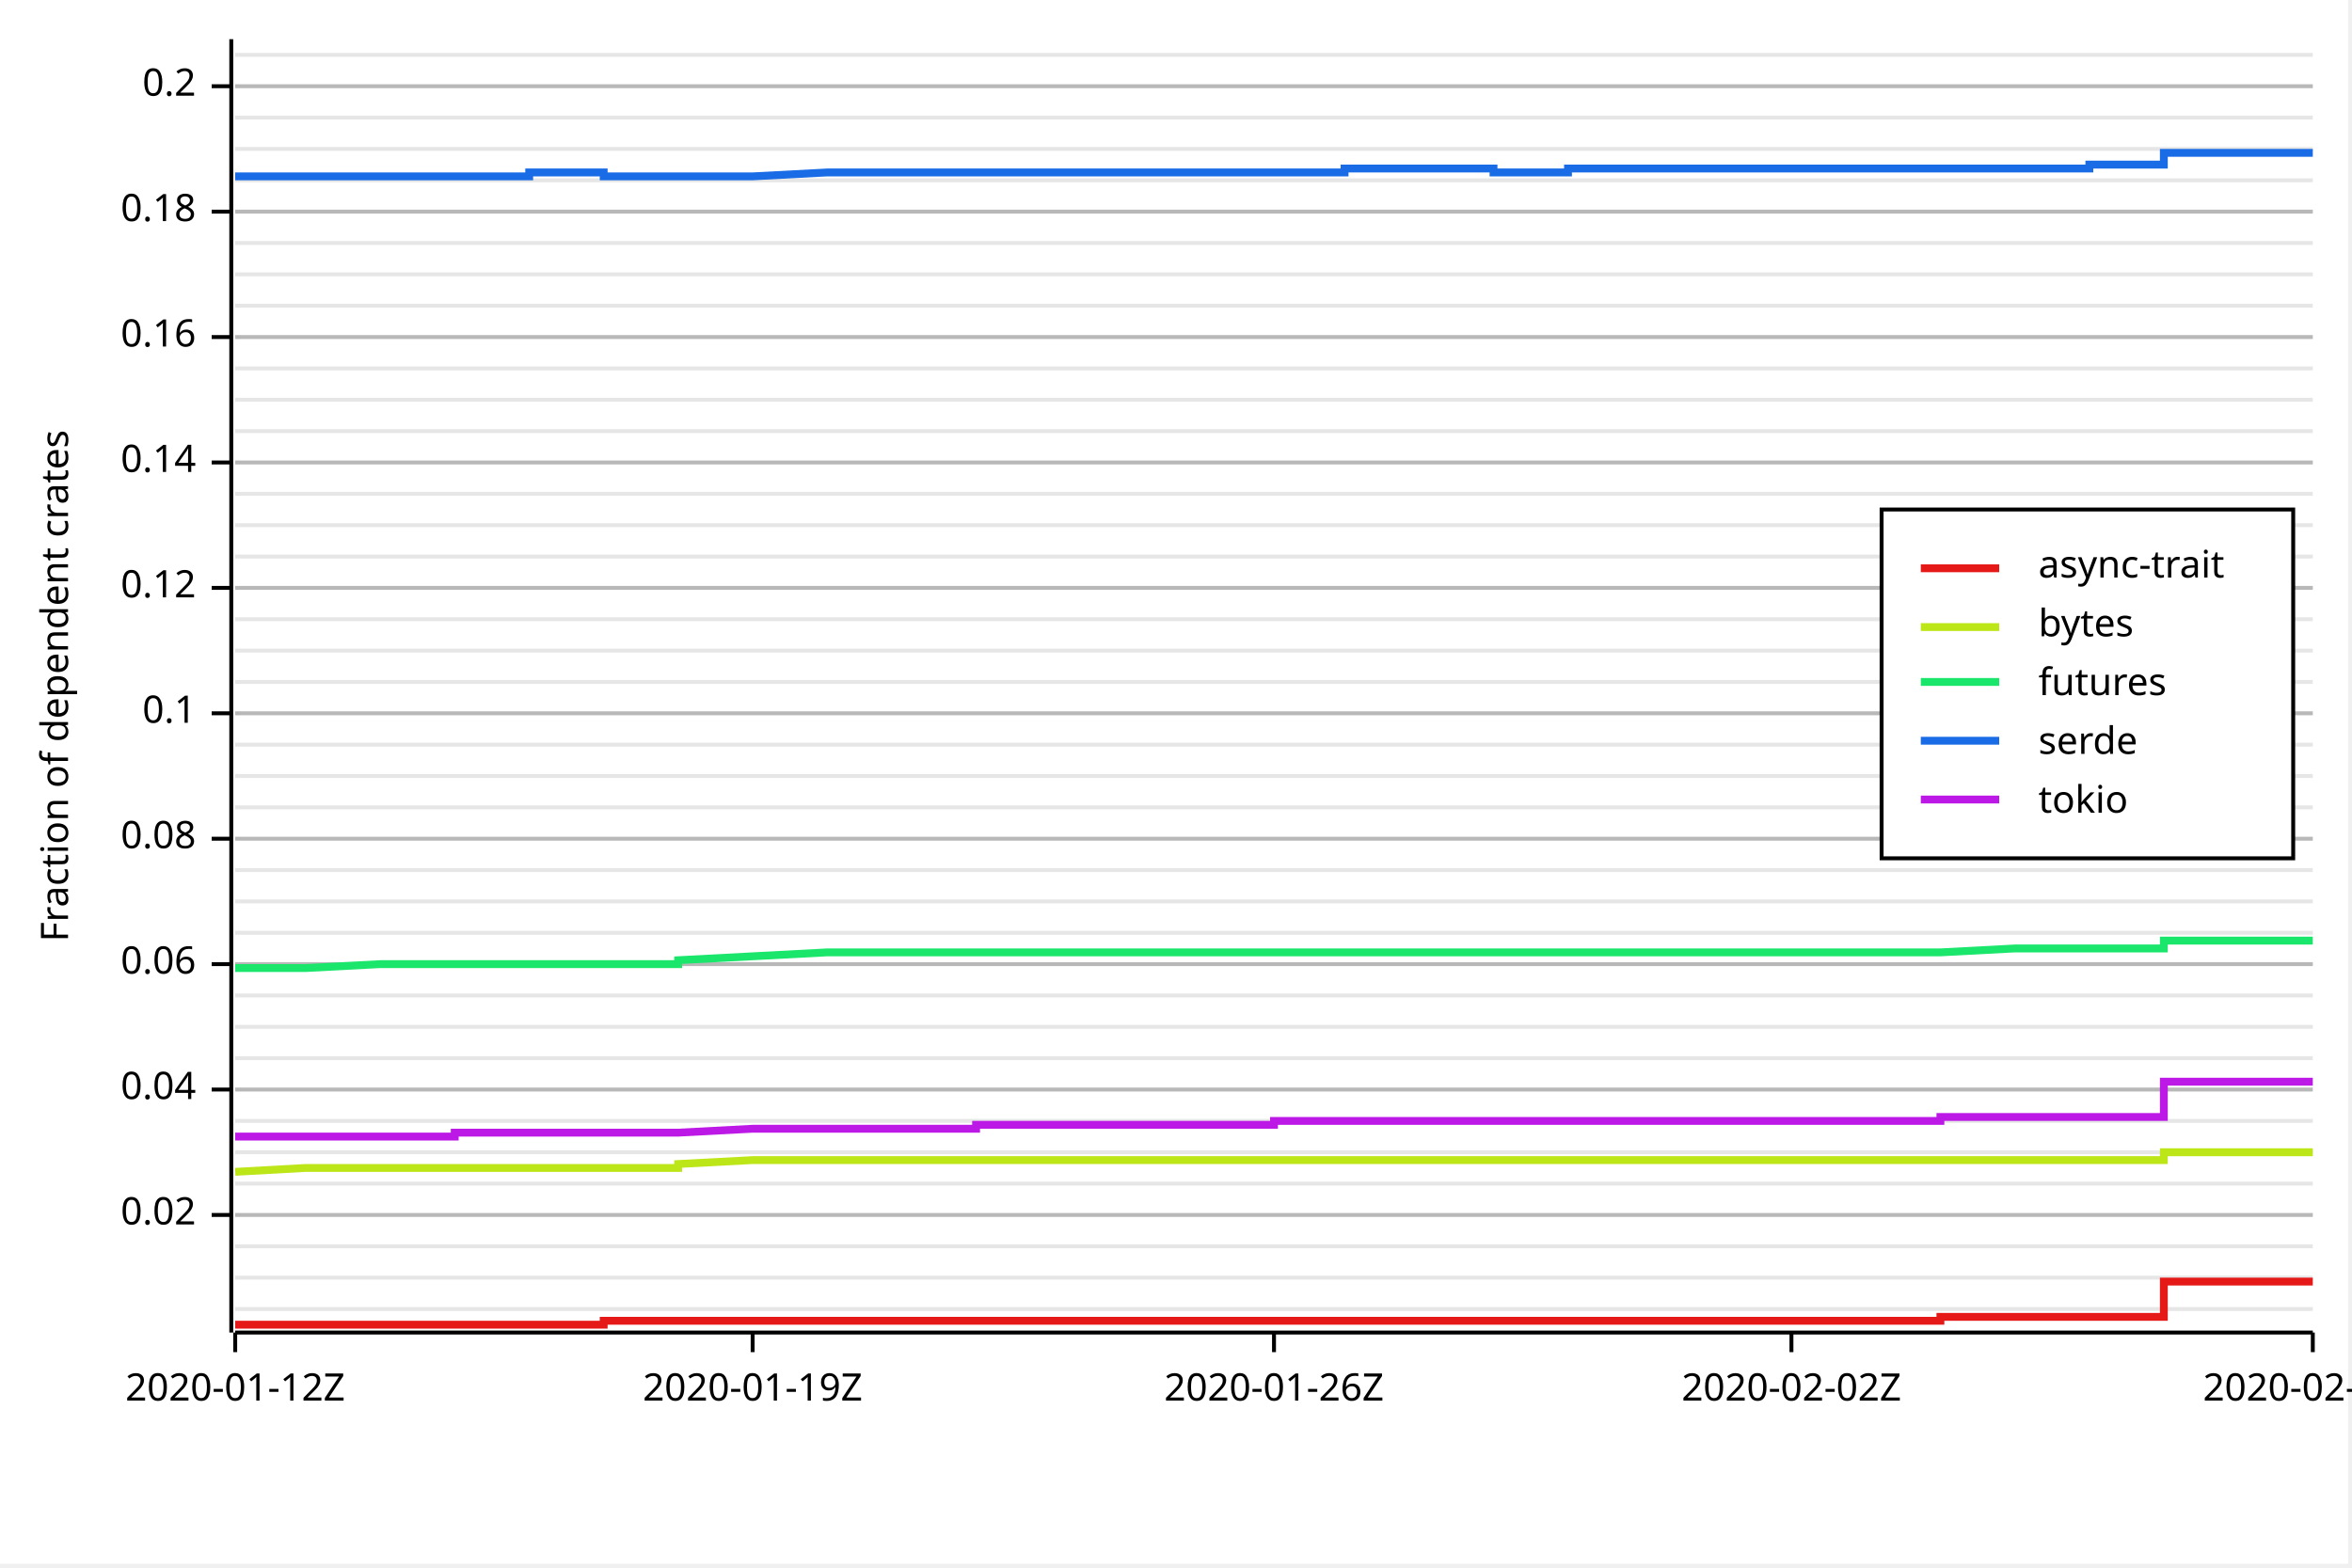
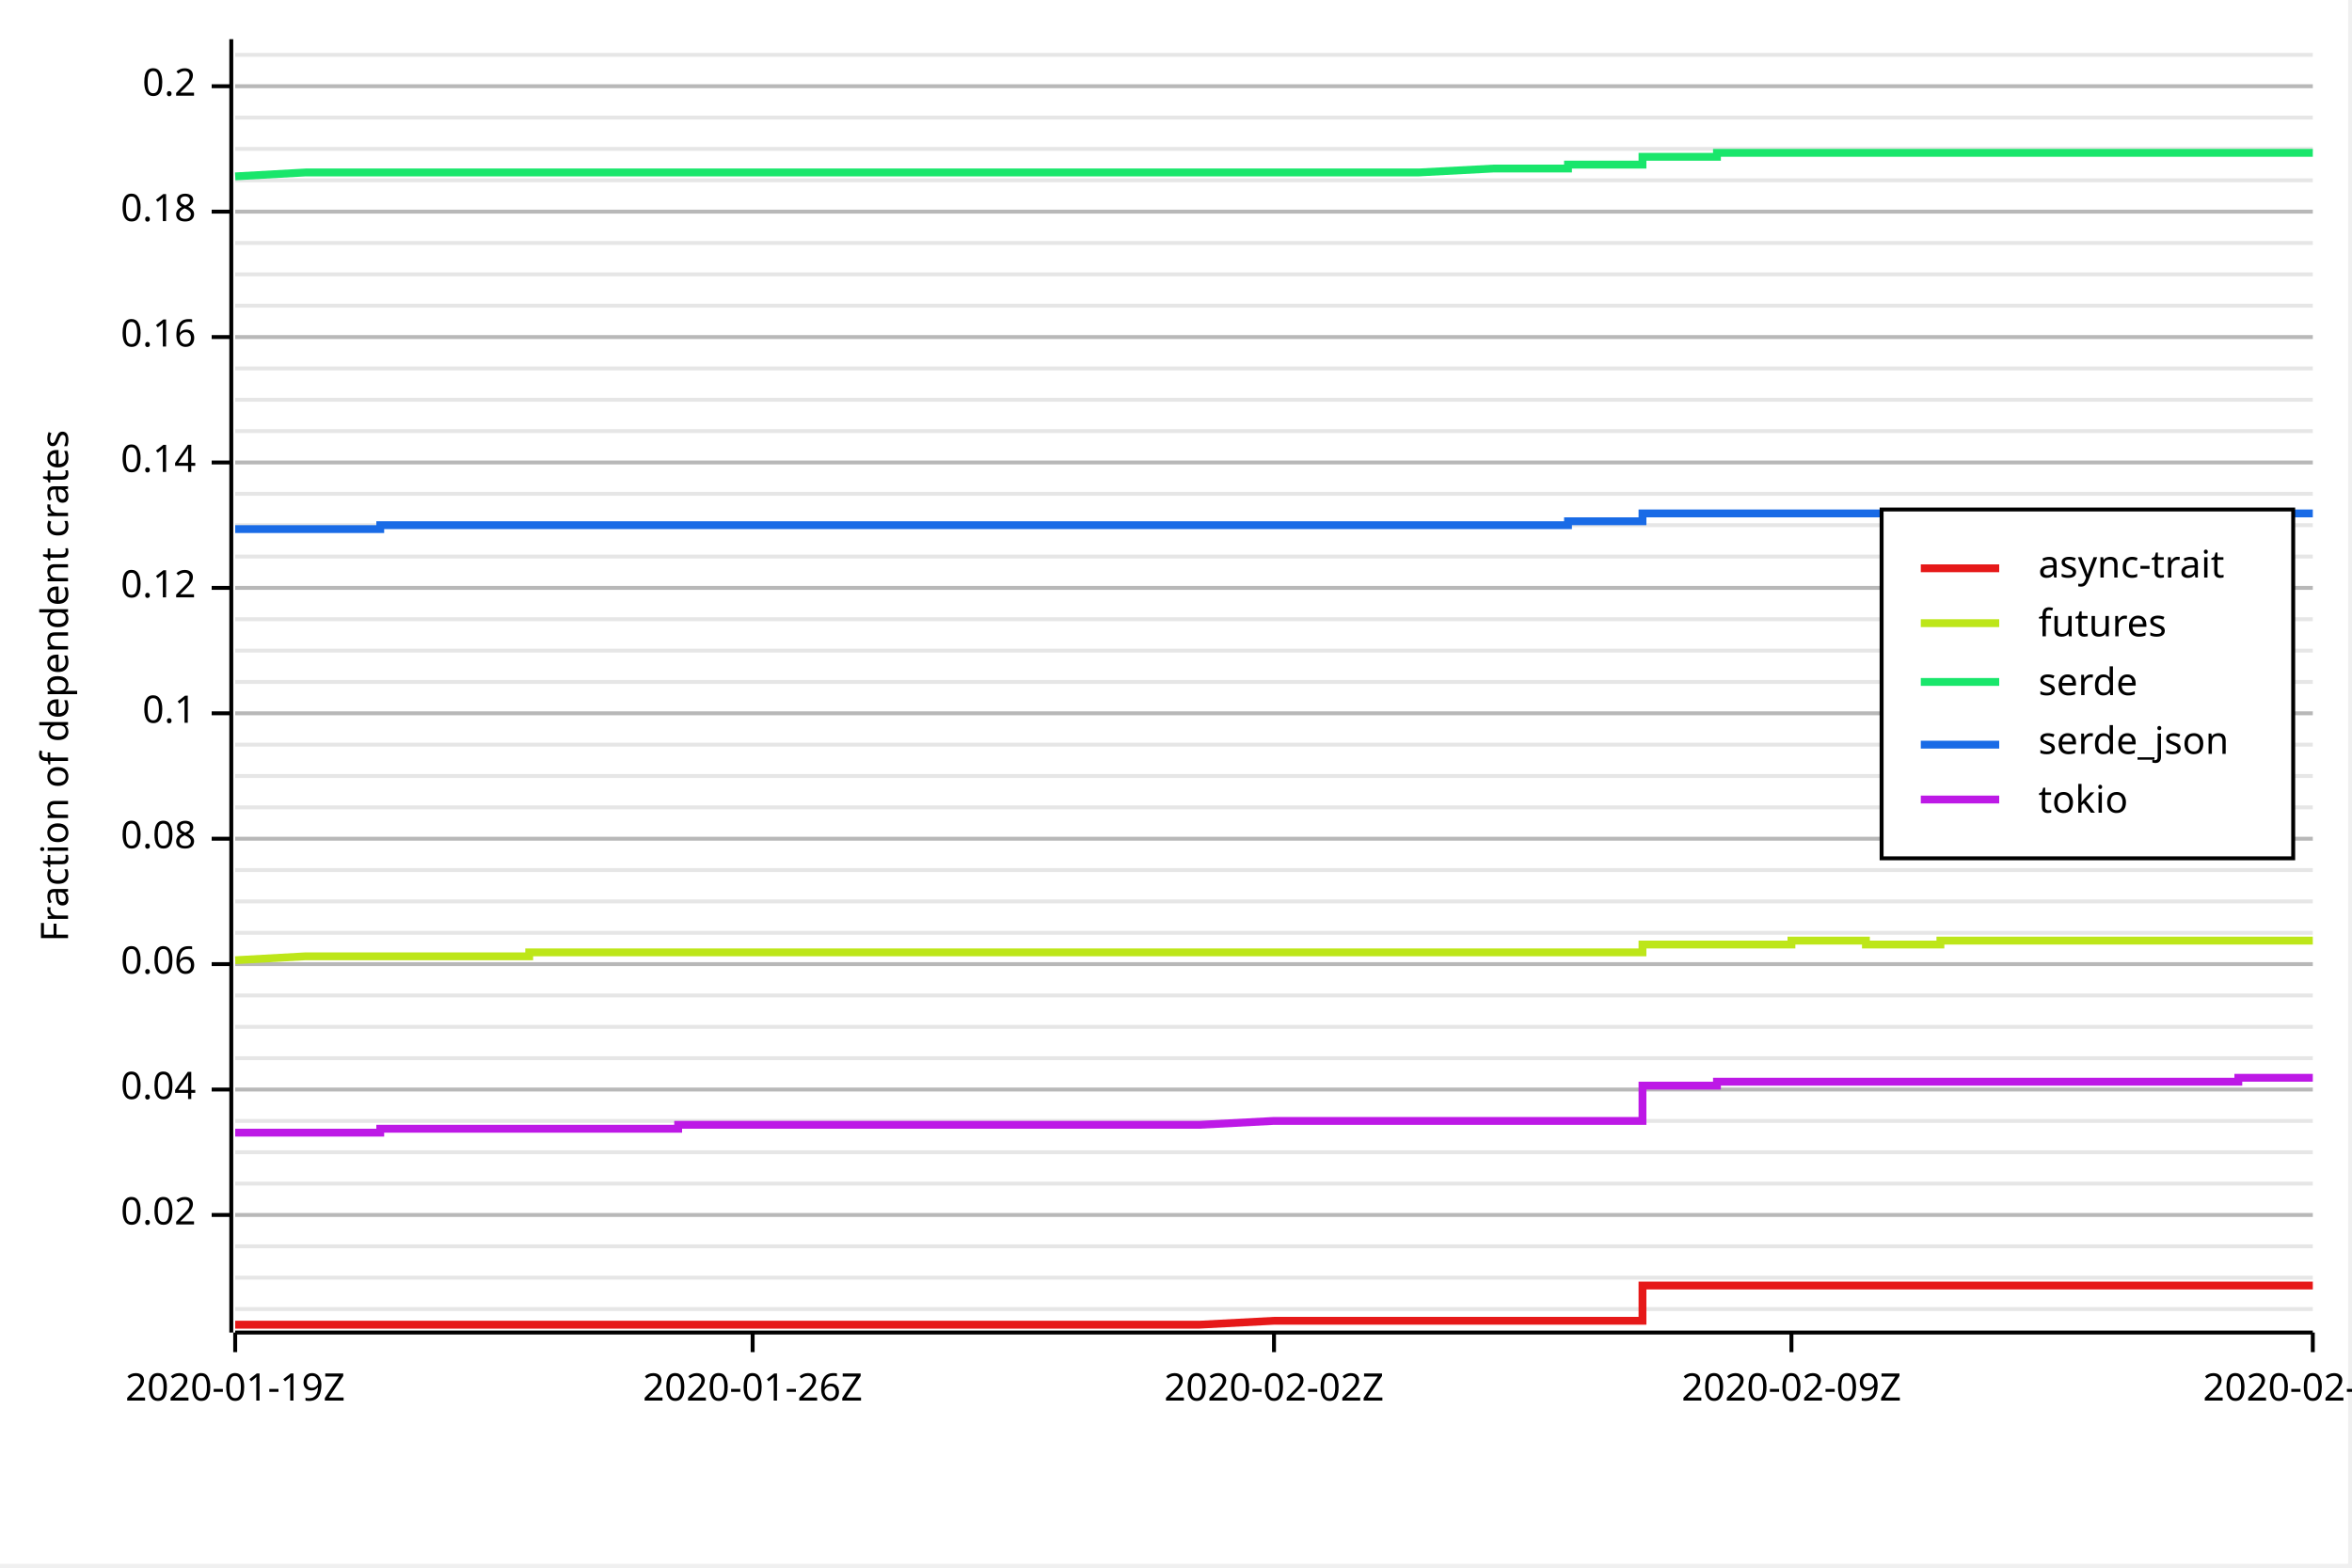
<svg xmlns="http://www.w3.org/2000/svg" width="600" height="400">
  <rect x="0" y="0" width="599" height="399" opacity="1" fill="#FFFFFF" stroke="none" />
  <line opacity="0.1" stroke="#000000" stroke-width="1" x1="60" y1="334" x2="590" y2="334" />
  <line opacity="0.1" stroke="#000000" stroke-width="1" x1="60" y1="326" x2="590" y2="326" />
  <line opacity="0.1" stroke="#000000" stroke-width="1" x1="60" y1="318" x2="590" y2="318" />
  <line opacity="0.1" stroke="#000000" stroke-width="1" x1="60" y1="310" x2="590" y2="310" />
  <line opacity="0.1" stroke="#000000" stroke-width="1" x1="60" y1="302" x2="590" y2="302" />
  <line opacity="0.1" stroke="#000000" stroke-width="1" x1="60" y1="294" x2="590" y2="294" />
  <line opacity="0.1" stroke="#000000" stroke-width="1" x1="60" y1="286" x2="590" y2="286" />
  <line opacity="0.1" stroke="#000000" stroke-width="1" x1="60" y1="278" x2="590" y2="278" />
  <line opacity="0.1" stroke="#000000" stroke-width="1" x1="60" y1="270" x2="590" y2="270" />
  <line opacity="0.1" stroke="#000000" stroke-width="1" x1="60" y1="262" x2="590" y2="262" />
  <line opacity="0.1" stroke="#000000" stroke-width="1" x1="60" y1="254" x2="590" y2="254" />
  <line opacity="0.1" stroke="#000000" stroke-width="1" x1="60" y1="246" x2="590" y2="246" />
  <line opacity="0.1" stroke="#000000" stroke-width="1" x1="60" y1="238" x2="590" y2="238" />
  <line opacity="0.1" stroke="#000000" stroke-width="1" x1="60" y1="230" x2="590" y2="230" />
  <line opacity="0.1" stroke="#000000" stroke-width="1" x1="60" y1="222" x2="590" y2="222" />
  <line opacity="0.1" stroke="#000000" stroke-width="1" x1="60" y1="214" x2="590" y2="214" />
  <line opacity="0.1" stroke="#000000" stroke-width="1" x1="60" y1="206" x2="590" y2="206" />
  <line opacity="0.1" stroke="#000000" stroke-width="1" x1="60" y1="198" x2="590" y2="198" />
  <line opacity="0.1" stroke="#000000" stroke-width="1" x1="60" y1="190" x2="590" y2="190" />
  <line opacity="0.1" stroke="#000000" stroke-width="1" x1="60" y1="182" x2="590" y2="182" />
  <line opacity="0.1" stroke="#000000" stroke-width="1" x1="60" y1="174" x2="590" y2="174" />
  <line opacity="0.1" stroke="#000000" stroke-width="1" x1="60" y1="166" x2="590" y2="166" />
  <line opacity="0.1" stroke="#000000" stroke-width="1" x1="60" y1="158" x2="590" y2="158" />
  <line opacity="0.1" stroke="#000000" stroke-width="1" x1="60" y1="150" x2="590" y2="150" />
  <line opacity="0.1" stroke="#000000" stroke-width="1" x1="60" y1="142" x2="590" y2="142" />
  <line opacity="0.1" stroke="#000000" stroke-width="1" x1="60" y1="134" x2="590" y2="134" />
  <line opacity="0.1" stroke="#000000" stroke-width="1" x1="60" y1="126" x2="590" y2="126" />
  <line opacity="0.1" stroke="#000000" stroke-width="1" x1="60" y1="118" x2="590" y2="118" />
  <line opacity="0.1" stroke="#000000" stroke-width="1" x1="60" y1="110" x2="590" y2="110" />
  <line opacity="0.1" stroke="#000000" stroke-width="1" x1="60" y1="102" x2="590" y2="102" />
  <line opacity="0.1" stroke="#000000" stroke-width="1" x1="60" y1="94" x2="590" y2="94" />
  <line opacity="0.1" stroke="#000000" stroke-width="1" x1="60" y1="86" x2="590" y2="86" />
  <line opacity="0.1" stroke="#000000" stroke-width="1" x1="60" y1="78" x2="590" y2="78" />
  <line opacity="0.1" stroke="#000000" stroke-width="1" x1="60" y1="70" x2="590" y2="70" />
  <line opacity="0.1" stroke="#000000" stroke-width="1" x1="60" y1="62" x2="590" y2="62" />
  <line opacity="0.1" stroke="#000000" stroke-width="1" x1="60" y1="54" x2="590" y2="54" />
  <line opacity="0.1" stroke="#000000" stroke-width="1" x1="60" y1="46" x2="590" y2="46" />
  <line opacity="0.1" stroke="#000000" stroke-width="1" x1="60" y1="38" x2="590" y2="38" />
  <line opacity="0.1" stroke="#000000" stroke-width="1" x1="60" y1="30" x2="590" y2="30" />
  <line opacity="0.1" stroke="#000000" stroke-width="1" x1="60" y1="22" x2="590" y2="22" />
  <line opacity="0.1" stroke="#000000" stroke-width="1" x1="60" y1="14" x2="590" y2="14" />
  <text x="10" y="175" dy="0.76em" text-anchor="middle" font-family="sans-serif" font-size="9.677" opacity="1" fill="#000000" transform="rotate(270, 10, 175)">
Fraction of dependent crates
</text>
  <line opacity="0.2" stroke="#000000" stroke-width="1" x1="60" y1="310" x2="590" y2="310" />
  <line opacity="0.2" stroke="#000000" stroke-width="1" x1="60" y1="278" x2="590" y2="278" />
  <line opacity="0.2" stroke="#000000" stroke-width="1" x1="60" y1="246" x2="590" y2="246" />
  <line opacity="0.2" stroke="#000000" stroke-width="1" x1="60" y1="214" x2="590" y2="214" />
  <line opacity="0.2" stroke="#000000" stroke-width="1" x1="60" y1="182" x2="590" y2="182" />
  <line opacity="0.2" stroke="#000000" stroke-width="1" x1="60" y1="150" x2="590" y2="150" />
  <line opacity="0.2" stroke="#000000" stroke-width="1" x1="60" y1="118" x2="590" y2="118" />
  <line opacity="0.2" stroke="#000000" stroke-width="1" x1="60" y1="86" x2="590" y2="86" />
  <line opacity="0.2" stroke="#000000" stroke-width="1" x1="60" y1="54" x2="590" y2="54" />
  <line opacity="0.2" stroke="#000000" stroke-width="1" x1="60" y1="22" x2="590" y2="22" />
  <polyline fill="none" opacity="1" stroke="#000000" stroke-width="1" points="59,10 59,340 " />
  <text x="50" y="310" dy="0.5ex" text-anchor="end" font-family="sans-serif" font-size="9.677" opacity="1" fill="#000000">
0.02
</text>
  <polyline fill="none" opacity="1" stroke="#000000" stroke-width="1" points="54,310 59,310 " />
  <text x="50" y="278" dy="0.5ex" text-anchor="end" font-family="sans-serif" font-size="9.677" opacity="1" fill="#000000">
0.04
</text>
  <polyline fill="none" opacity="1" stroke="#000000" stroke-width="1" points="54,278 59,278 " />
  <text x="50" y="246" dy="0.5ex" text-anchor="end" font-family="sans-serif" font-size="9.677" opacity="1" fill="#000000">
0.06
</text>
  <polyline fill="none" opacity="1" stroke="#000000" stroke-width="1" points="54,246 59,246 " />
  <text x="50" y="214" dy="0.5ex" text-anchor="end" font-family="sans-serif" font-size="9.677" opacity="1" fill="#000000">
0.08
</text>
  <polyline fill="none" opacity="1" stroke="#000000" stroke-width="1" points="54,214 59,214 " />
  <text x="50" y="182" dy="0.5ex" text-anchor="end" font-family="sans-serif" font-size="9.677" opacity="1" fill="#000000">
0.1
</text>
  <polyline fill="none" opacity="1" stroke="#000000" stroke-width="1" points="54,182 59,182 " />
  <text x="50" y="150" dy="0.5ex" text-anchor="end" font-family="sans-serif" font-size="9.677" opacity="1" fill="#000000">
0.12
</text>
  <polyline fill="none" opacity="1" stroke="#000000" stroke-width="1" points="54,150 59,150 " />
  <text x="50" y="118" dy="0.5ex" text-anchor="end" font-family="sans-serif" font-size="9.677" opacity="1" fill="#000000">
0.14
</text>
  <polyline fill="none" opacity="1" stroke="#000000" stroke-width="1" points="54,118 59,118 " />
  <text x="50" y="86" dy="0.5ex" text-anchor="end" font-family="sans-serif" font-size="9.677" opacity="1" fill="#000000">
0.16
</text>
  <polyline fill="none" opacity="1" stroke="#000000" stroke-width="1" points="54,86 59,86 " />
  <text x="50" y="54" dy="0.5ex" text-anchor="end" font-family="sans-serif" font-size="9.677" opacity="1" fill="#000000">
0.18
</text>
  <polyline fill="none" opacity="1" stroke="#000000" stroke-width="1" points="54,54 59,54 " />
  <text x="50" y="22" dy="0.5ex" text-anchor="end" font-family="sans-serif" font-size="9.677" opacity="1" fill="#000000">
0.2
</text>
  <polyline fill="none" opacity="1" stroke="#000000" stroke-width="1" points="54,22 59,22 " />
  <polyline fill="none" opacity="1" stroke="#000000" stroke-width="1" points="60,340 590,340 " />
  <text x="60" y="350" dy="0.76em" text-anchor="middle" font-family="sans-serif" font-size="9.677" opacity="1" fill="#000000">
- 2020-01-12Z
+ 2020-01-19Z
</text>
  <polyline fill="none" opacity="1" stroke="#000000" stroke-width="1" points="60,340 60,345 " />
  <text x="192" y="350" dy="0.76em" text-anchor="middle" font-family="sans-serif" font-size="9.677" opacity="1" fill="#000000">
- 2020-01-19Z
+ 2020-01-26Z
</text>
  <polyline fill="none" opacity="1" stroke="#000000" stroke-width="1" points="192,340 192,345 " />
  <text x="325" y="350" dy="0.76em" text-anchor="middle" font-family="sans-serif" font-size="9.677" opacity="1" fill="#000000">
- 2020-01-26Z
+ 2020-02-02Z
</text>
  <polyline fill="none" opacity="1" stroke="#000000" stroke-width="1" points="325,340 325,345 " />
  <text x="457" y="350" dy="0.76em" text-anchor="middle" font-family="sans-serif" font-size="9.677" opacity="1" fill="#000000">
- 2020-02-02Z
+ 2020-02-09Z
</text>
  <polyline fill="none" opacity="1" stroke="#000000" stroke-width="1" points="457,340 457,345 " />
  <text x="590" y="350" dy="0.76em" text-anchor="middle" font-family="sans-serif" font-size="9.677" opacity="1" fill="#000000">
- 2020-02-09Z
+ 2020-02-16Z
</text>
  <polyline fill="none" opacity="1" stroke="#000000" stroke-width="1" points="590,340 590,345 " />
-   <polyline fill="none" opacity="1" stroke="#E61919" stroke-width="2" points="60,338 78,338 97,338 116,338 116,338 135,338 135,338 154,338 154,337 173,337 173,337 192,337 211,337 230,337 230,337 249,337 249,337 268,337 268,337 287,337 306,337 325,337 325,337 343,337 362,337 362,337 381,337 400,337 400,337 438,337 457,337 476,337 495,337 495,336 514,336 533,336 533,336 552,336 552,327 571,327 571,327 590,327 " />
-   <polyline fill="none" opacity="1" stroke="#BDE619" stroke-width="2" points="60,299 78,298 97,298 116,298 116,298 135,298 135,298 154,298 154,298 173,298 173,297 192,296 211,296 230,296 230,296 249,296 249,296 268,296 268,296 287,296 306,296 306,296 325,296 325,296 343,296 343,296 362,296 362,296 381,296 381,296 400,296 400,296 419,296 438,296 438,296 457,296 476,296 495,296 495,296 514,296 533,296 533,296 552,296 552,294 571,294 571,294 590,294 " />
-   <polyline fill="none" opacity="1" stroke="#19E66B" stroke-width="2" points="60,247 78,247 97,246 116,246 116,246 135,246 135,246 154,246 154,246 173,246 173,245 192,244 211,243 230,243 230,243 249,243 249,243 268,243 268,243 287,243 306,243 306,243 325,243 325,243 343,243 343,243 362,243 362,243 381,243 381,243 400,243 400,243 419,243 438,243 438,243 457,243 476,243 495,243 495,243 514,242 533,242 533,242 552,242 552,240 571,240 571,240 590,240 " />
-   <polyline fill="none" opacity="1" stroke="#196BE6" stroke-width="2" points="60,45 78,45 97,45 116,45 116,45 135,45 135,44 154,44 154,45 173,45 173,45 192,45 211,44 230,44 230,44 249,44 249,44 268,44 268,44 287,44 306,44 306,44 325,44 325,44 343,44 343,43 362,43 362,43 381,43 381,44 400,44 400,43 419,43 438,43 438,43 457,43 476,43 495,43 495,43 514,43 533,43 533,42 552,42 552,39 571,39 571,39 590,39 " />
-   <polyline fill="none" opacity="1" stroke="#BD19E6" stroke-width="2" points="60,290 78,290 97,290 116,290 116,289 135,289 135,289 154,289 154,289 173,289 173,289 192,288 211,288 230,288 230,288 249,288 249,287 268,287 268,287 287,287 306,287 306,287 325,287 325,286 343,286 343,286 362,286 362,286 381,286 381,286 400,286 400,286 419,286 438,286 438,286 457,286 476,286 495,286 495,285 514,285 533,285 533,285 552,285 552,276 571,276 571,276 590,276 " />
+   <polyline fill="none" opacity="1" stroke="#E61919" stroke-width="2" points="60,338 78,338 97,338 97,338 116,338 116,338 135,338 135,338 154,338 173,338 192,338 192,338 211,338 230,338 230,338 249,338 268,338 268,338 306,338 325,337 343,337 362,337 362,337 381,337 400,337 400,337 419,337 419,328 438,328 438,328 457,328 457,328 476,328 476,328 495,328 495,328 514,328 533,328 533,328 552,328 552,328 571,328 571,328 590,328 " />
+   <polyline fill="none" opacity="1" stroke="#BDE619" stroke-width="2" points="60,245 78,244 97,244 97,244 116,244 116,244 135,244 135,243 154,243 173,243 173,243 192,243 192,243 211,243 211,243 230,243 230,243 249,243 249,243 268,243 268,243 287,243 306,243 306,243 325,243 343,243 362,243 362,243 381,243 400,243 400,243 419,243 419,241 438,241 438,241 457,241 457,240 476,240 476,241 495,241 495,240 514,240 533,240 533,240 552,240 552,240 571,240 571,240 590,240 " />
+   <polyline fill="none" opacity="1" stroke="#19E66B" stroke-width="2" points="60,45 78,44 97,44 97,44 116,44 116,44 135,44 135,44 154,44 173,44 173,44 192,44 192,44 211,44 211,44 230,44 230,44 249,44 249,44 268,44 268,44 287,44 306,44 306,44 325,44 343,44 362,44 362,44 381,43 400,43 400,42 419,42 419,40 438,40 438,39 457,39 457,39 476,39 476,39 495,39 495,39 514,39 533,39 533,39 552,39 552,39 571,39 571,39 590,39 " />
+   <polyline fill="none" opacity="1" stroke="#196BE6" stroke-width="2" points="60,135 78,135 97,135 97,134 116,134 116,134 135,134 135,134 154,134 173,134 173,134 192,134 192,134 211,134 211,134 230,134 230,134 249,134 249,134 268,134 268,134 287,134 306,134 306,134 325,134 343,134 362,134 362,134 381,134 400,134 400,133 419,133 419,131 438,131 438,131 457,131 457,131 476,131 476,131 495,131 495,131 514,131 533,131 533,131 552,131 552,131 571,131 571,131 590,131 " />
+   <polyline fill="none" opacity="1" stroke="#BD19E6" stroke-width="2" points="60,289 78,289 97,289 97,288 116,288 116,288 135,288 135,288 154,288 173,288 173,287 192,287 192,287 211,287 211,287 230,287 230,287 249,287 249,287 268,287 268,287 287,287 306,287 306,287 325,286 343,286 362,286 362,286 381,286 400,286 400,286 419,286 419,277 438,277 438,276 457,276 457,276 476,276 476,276 495,276 495,276 514,276 533,276 533,276 552,276 552,276 571,276 571,275 590,275 " />
  <rect x="480" y="130" width="105" height="89" opacity="1" fill="#FFFFFF" stroke="none" />
  <rect x="480" y="130" width="105" height="89" opacity="1" fill="none" stroke="#000000" />
  <text x="520" y="140" dy="0.76em" text-anchor="start" font-family="sans-serif" font-size="9.677" opacity="1" fill="#000000">
async-trait
</text>
  <text x="520" y="155" dy="0.76em" text-anchor="start" font-family="sans-serif" font-size="9.677" opacity="1" fill="#000000">
- bytes
+ futures
</text>
  <text x="520" y="170" dy="0.76em" text-anchor="start" font-family="sans-serif" font-size="9.677" opacity="1" fill="#000000">
- futures
+ serde
</text>
  <text x="520" y="185" dy="0.76em" text-anchor="start" font-family="sans-serif" font-size="9.677" opacity="1" fill="#000000">
- serde
+ serde_json
</text>
  <text x="520" y="200" dy="0.76em" text-anchor="start" font-family="sans-serif" font-size="9.677" opacity="1" fill="#000000">
tokio
</text>
  <polyline fill="none" opacity="1" stroke="#E61919" stroke-width="2" points="490,145 510,145 " />
-   <polyline fill="none" opacity="1" stroke="#BDE619" stroke-width="2" points="490,160 510,160 " />
+   <polyline fill="none" opacity="1" stroke="#BDE619" stroke-width="2" points="490,159 510,159 " />
  <polyline fill="none" opacity="1" stroke="#19E66B" stroke-width="2" points="490,174 510,174 " />
-   <polyline fill="none" opacity="1" stroke="#196BE6" stroke-width="2" points="490,189 510,189 " />
+   <polyline fill="none" opacity="1" stroke="#196BE6" stroke-width="2" points="490,190 510,190 " />
  <polyline fill="none" opacity="1" stroke="#BD19E6" stroke-width="2" points="490,204 510,204 " />
</svg>
